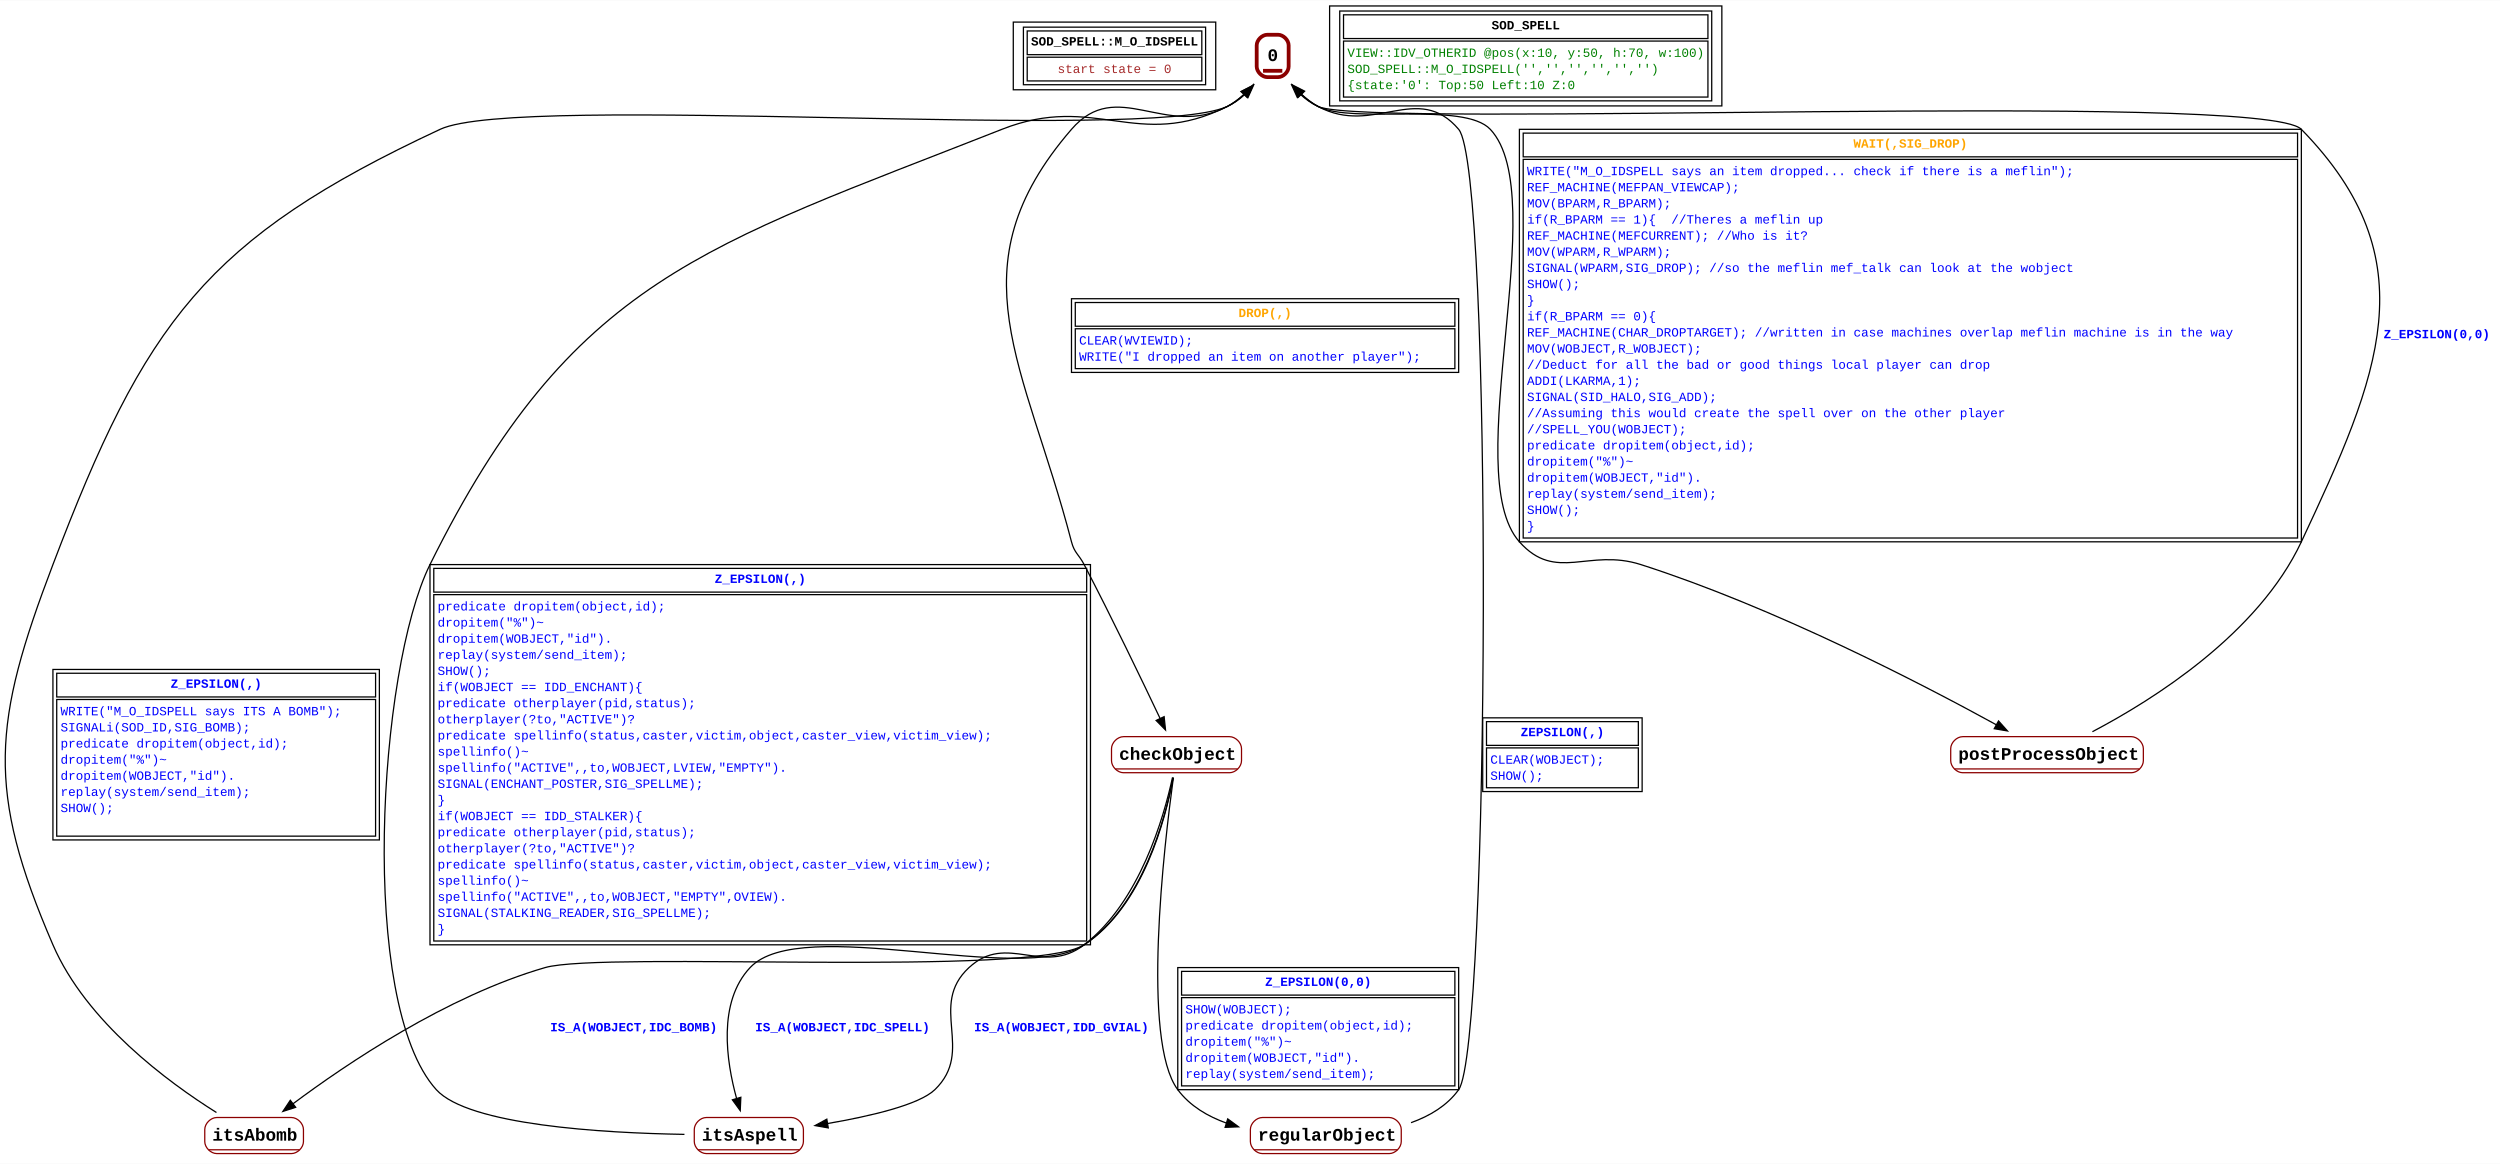
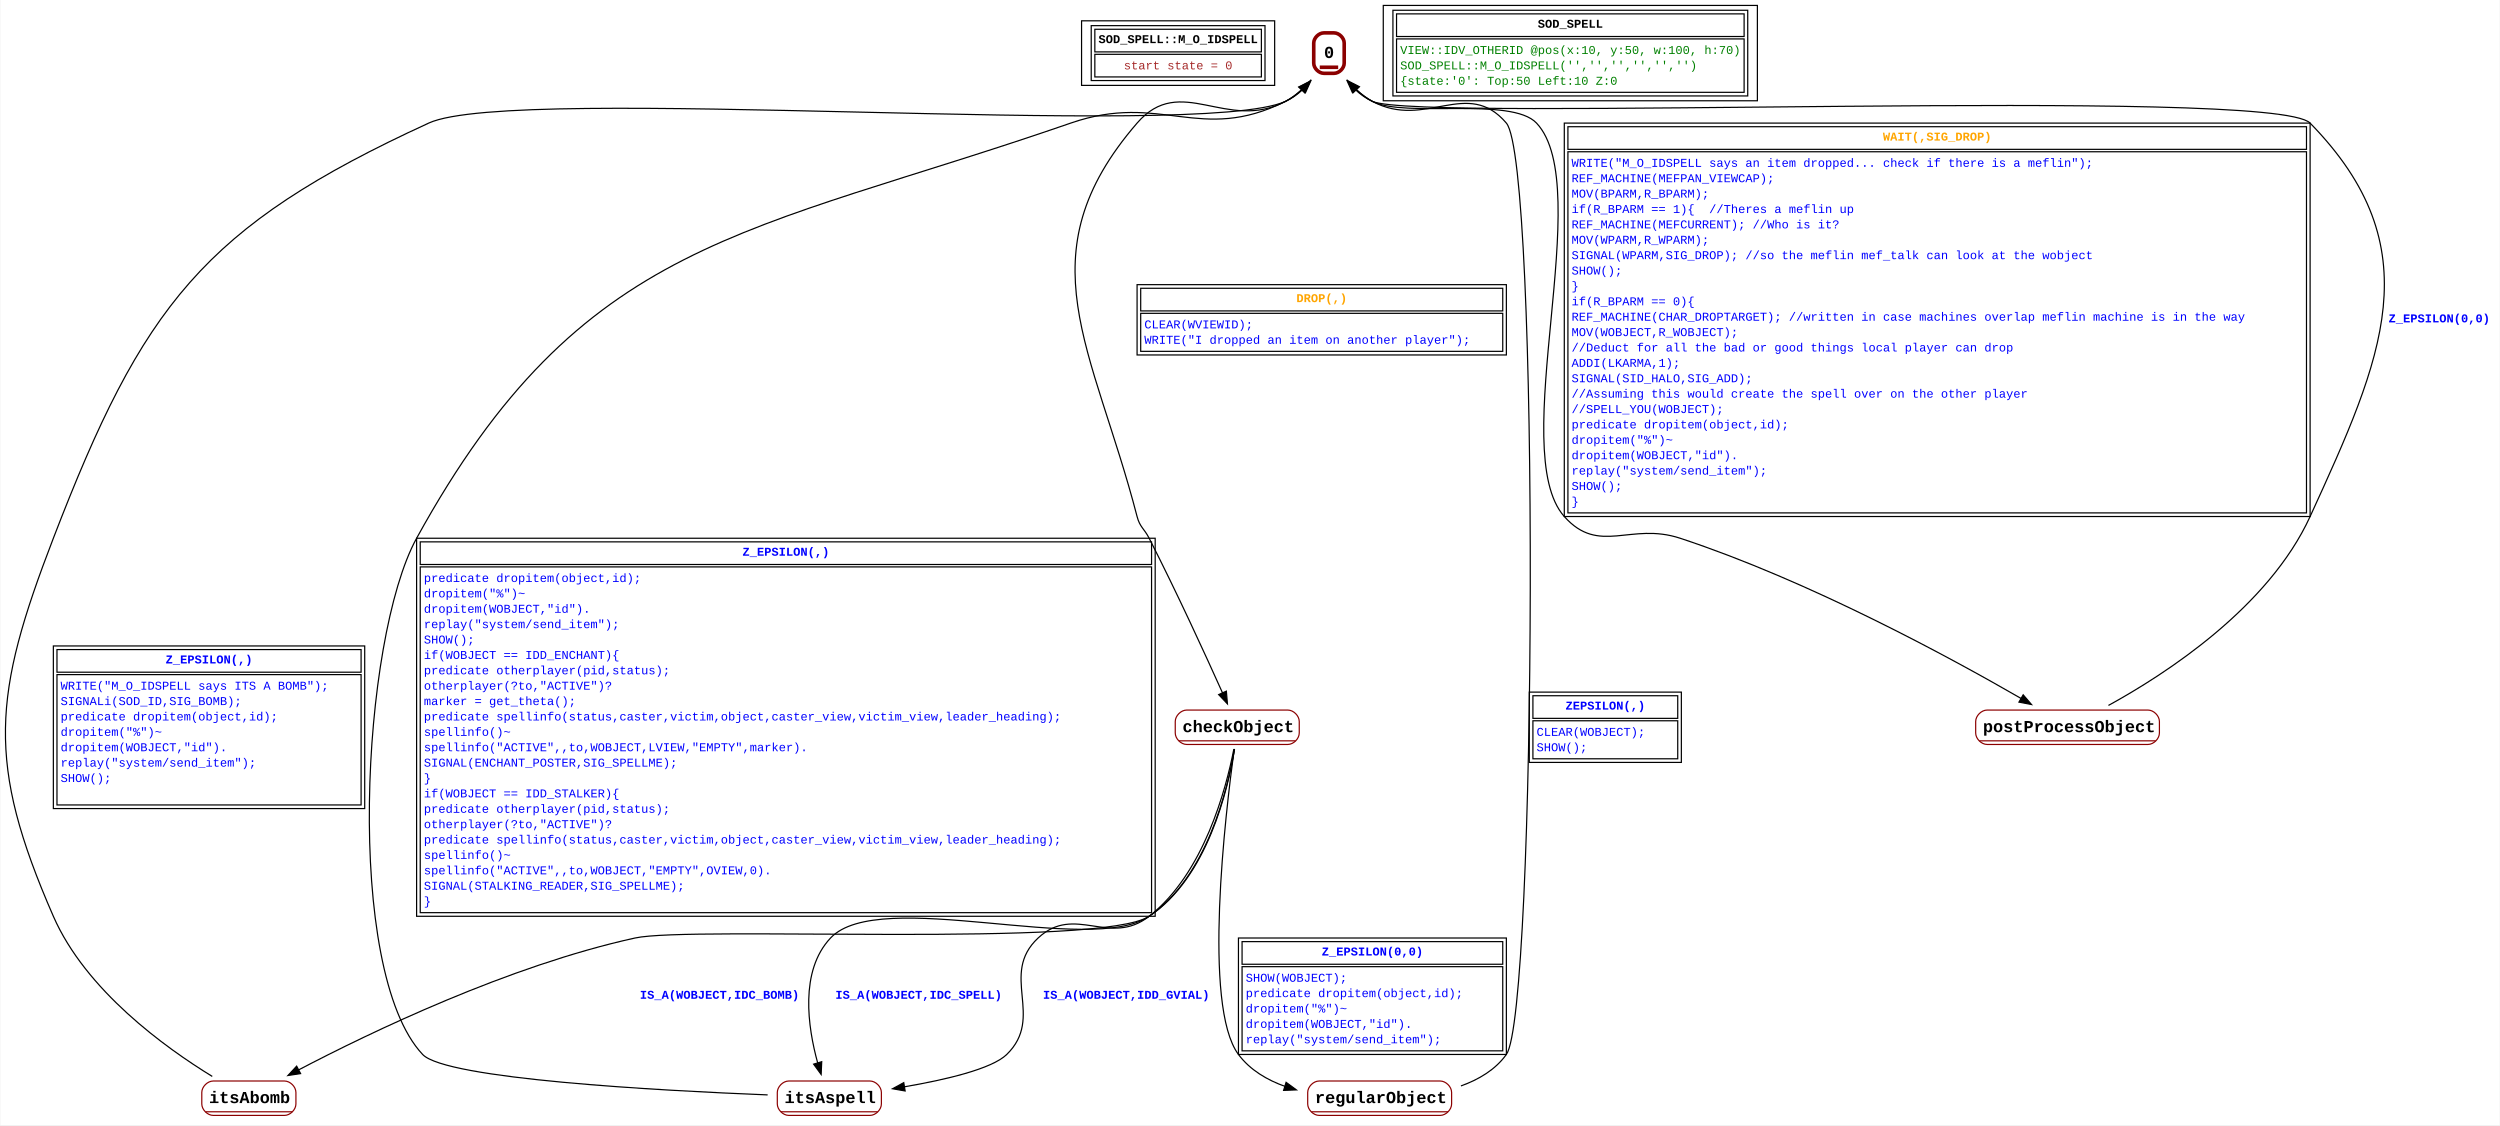
- <svg xmlns="http://www.w3.org/2000/svg" width="1976pt" height="920pt" viewBox="0.00 0.00 1975.83 919.50">
-   <g id="graph0" class="graph" transform="scale(1 1) rotate(0) translate(4 915.5)">
-     <polygon fill="white" stroke="none" points="-4,4 -4,-915.5 1971.83,-915.5 1971.83,4 -4,4" />
+ <svg xmlns="http://www.w3.org/2000/svg" width="2071pt" height="932pt" viewBox="0.00 0.00 2070.86 932.25">
+   <g id="graph0" class="graph" transform="scale(1 1) rotate(0) translate(4 928.25)">
+     <polygon fill="white" stroke="none" points="-4,4 -4,-928.25 2066.86,-928.25 2066.86,4 -4,4" />
    <g id="node1" class="node">
-       <polygon fill="none" stroke="black" points="796.83,-844.75 796.83,-898.25 956.83,-898.25 956.83,-844.75 796.83,-844.75" />
-       <polygon fill="none" stroke="black" points="807.83,-872.5 807.83,-891.25 945.83,-891.25 945.83,-872.5 807.83,-872.5" />
-       <text text-anchor="start" x="810.83" y="-879.75" font-family="Courier New" font-weight="bold" font-size="10.00">SOD_SPELL::M_O_IDSPELL</text>
-       <polygon fill="none" stroke="black" points="807.83,-851.75 807.83,-870.5 945.83,-870.5 945.83,-851.75 807.83,-851.75" />
-       <text text-anchor="start" x="831.83" y="-858" font-family="Courier New" font-size="10.00" fill="brown">start state = 0</text>
-       <polygon fill="none" stroke="black" points="804.83,-848.75 804.83,-894.25 948.83,-894.25 948.83,-848.75 804.83,-848.75" />
+       <polygon fill="none" stroke="black" points="891.86,-857.5 891.86,-911 1051.86,-911 1051.86,-857.5 891.86,-857.5" />
+       <polygon fill="none" stroke="black" points="902.86,-885.25 902.86,-904 1040.86,-904 1040.86,-885.25 902.86,-885.25" />
+       <text text-anchor="start" x="905.86" y="-892.5" font-family="Courier New" font-weight="bold" font-size="10.00">SOD_SPELL::M_O_IDSPELL</text>
+       <polygon fill="none" stroke="black" points="902.86,-864.5 902.86,-883.25 1040.86,-883.25 1040.86,-864.5 902.86,-864.5" />
+       <text text-anchor="start" x="926.86" y="-870.75" font-family="Courier New" font-size="10.00" fill="brown">start state = 0</text>
+       <polygon fill="none" stroke="black" points="899.86,-861.5 899.86,-907 1043.86,-907 1043.86,-861.5 899.86,-861.5" />
    </g>
    <g id="node2" class="node">
-       <polyline fill="none" stroke="darkred" stroke-width="3" points="994.21,-859.75 1009.46,-859.75" />
-       <text text-anchor="start" x="997.71" y="-867.45" font-family="Courier New" font-weight="bold" font-size="14.00">0</text>
-       <path fill="none" stroke="darkred" stroke-width="3" d="M997.63,-854.75C997.63,-854.75 1006.04,-854.75 1006.04,-854.75 1010.25,-854.75 1014.46,-858.96 1014.46,-863.17 1014.46,-863.17 1014.46,-879.83 1014.46,-879.83 1014.46,-884.04 1010.25,-888.25 1006.04,-888.25 1006.04,-888.25 997.63,-888.25 997.63,-888.25 993.42,-888.25 989.21,-884.04 989.21,-879.83 989.21,-879.83 989.21,-863.17 989.21,-863.17 989.21,-858.96 993.42,-854.75 997.63,-854.75" />
+       <polyline fill="none" stroke="darkred" stroke-width="3" points="1089.24,-872.5 1104.49,-872.5" />
+       <text text-anchor="start" x="1092.74" y="-880.2" font-family="Courier New" font-weight="bold" font-size="14.00">0</text>
+       <path fill="none" stroke="darkred" stroke-width="3" d="M1092.65,-867.5C1092.65,-867.5 1101.07,-867.5 1101.07,-867.5 1105.28,-867.5 1109.49,-871.71 1109.49,-875.92 1109.49,-875.92 1109.49,-892.58 1109.49,-892.58 1109.49,-896.79 1105.28,-901 1101.07,-901 1101.07,-901 1092.65,-901 1092.65,-901 1088.45,-901 1084.24,-896.79 1084.24,-892.58 1084.24,-892.58 1084.24,-875.92 1084.24,-875.92 1084.24,-871.71 1088.45,-867.5 1092.65,-867.5" />
    </g>
    <g id="node3" class="node">
-       <polyline fill="none" stroke="darkred" points="877.46,-308 974.21,-308" />
-       <text text-anchor="start" x="880.46" y="-315.2" font-family="Courier New" font-weight="bold" font-size="14.00">checkObject</text>
-       <path fill="none" stroke="darkred" d="M883.96,-305C883.96,-305 967.71,-305 967.71,-305 972.46,-305 977.21,-309.75 977.21,-314.5 977.21,-314.5 977.21,-324 977.21,-324 977.21,-328.75 972.46,-333.5 967.71,-333.5 967.71,-333.5 883.96,-333.5 883.96,-333.5 879.21,-333.5 874.46,-328.75 874.46,-324 874.46,-324 874.46,-314.5 874.46,-314.5 874.46,-309.75 879.21,-305 883.96,-305" />
+       <polyline fill="none" stroke="darkred" points="972.49,-314.38 1069.24,-314.38" />
+       <text text-anchor="start" x="975.49" y="-321.57" font-family="Courier New" font-weight="bold" font-size="14.00">checkObject</text>
+       <path fill="none" stroke="darkred" d="M978.99,-311.38C978.99,-311.38 1062.74,-311.38 1062.74,-311.38 1067.49,-311.38 1072.24,-316.12 1072.24,-320.88 1072.24,-320.88 1072.24,-330.38 1072.24,-330.38 1072.24,-335.12 1067.49,-339.88 1062.74,-339.88 1062.74,-339.88 978.99,-339.88 978.99,-339.88 974.24,-339.88 969.49,-335.12 969.49,-330.38 969.49,-330.38 969.49,-320.88 969.49,-320.88 969.49,-316.12 974.24,-311.38 978.99,-311.38" />
    </g>
    <g id="edge1" class="edge">
-       <path fill="none" stroke="black" d="M987.1,-849.49C981.26,-842.69 973.99,-835.8 965.83,-831.5 916.97,-805.73 878.96,-855.3 842.83,-813.5 748.09,-703.88 806.49,-627.76 842.83,-487.5 845.13,-478.64 848.6,-477.61 852.83,-469.5 874.82,-427.37 898.75,-377.64 913.01,-347.55" />
-       <polygon fill="black" stroke="black" points="916.05,-349.31 917.15,-338.77 909.72,-346.32 916.05,-349.31" />
-       <polygon fill="none" stroke="black" points="845.83,-657.88 845.83,-676.62 1145.83,-676.62 1145.83,-657.88 845.83,-657.88" />
-       <text text-anchor="start" x="974.83" y="-665.12" font-family="Courier New" font-weight="bold" font-size="10.00" fill="orange">DROP(,)</text>
-       <polygon fill="none" stroke="black" points="845.83,-624.38 845.83,-655.88 1145.83,-655.88 1145.83,-624.38 845.83,-624.38" />
-       <text text-anchor="start" x="848.83" y="-643.38" font-family="Courier New" font-size="10.00" fill="blue">    CLEAR(WVIEWID);</text>
-       <text text-anchor="start" x="848.83" y="-630.62" font-family="Courier New" font-size="10.00" fill="blue">    WRITE("I dropped an item on another player");</text>
-       <polygon fill="none" stroke="black" points="842.83,-621.38 842.83,-679.62 1148.83,-679.62 1148.83,-621.38 842.83,-621.38" />
+       <path fill="none" stroke="black" d="M1082.13,-862.24C1076.29,-855.44 1069.01,-848.55 1060.86,-844.25 1011.99,-818.48 973.99,-868.05 937.86,-826.25 843.12,-716.63 901.52,-640.51 937.86,-500.25 940.16,-491.39 943.69,-490.4 947.86,-482.25 970.6,-437.81 994.79,-385 1008.83,-353.73" />
+       <polygon fill="black" stroke="black" points="1011.84,-355.56 1012.73,-345 1005.45,-352.7 1011.84,-355.56" />
+       <polygon fill="none" stroke="black" points="940.86,-670.62 940.86,-689.38 1240.86,-689.38 1240.86,-670.62 940.86,-670.62" />
+       <text text-anchor="start" x="1069.86" y="-677.88" font-family="Courier New" font-weight="bold" font-size="10.00" fill="orange">DROP(,)</text>
+       <polygon fill="none" stroke="black" points="940.86,-637.12 940.86,-668.62 1240.86,-668.62 1240.86,-637.12 940.86,-637.12" />
+       <text text-anchor="start" x="943.86" y="-656.12" font-family="Courier New" font-size="10.00" fill="blue">    CLEAR(WVIEWID);</text>
+       <text text-anchor="start" x="943.86" y="-643.38" font-family="Courier New" font-size="10.00" fill="blue">    WRITE("I dropped an item on another player");</text>
+       <polygon fill="none" stroke="black" points="937.86,-634.12 937.86,-692.38 1243.86,-692.38 1243.86,-634.12 937.86,-634.12" />
    </g>
    <g id="node4" class="node">
-       <polyline fill="none" stroke="darkred" points="1540.71,-308 1686.96,-308" />
-       <text text-anchor="start" x="1543.71" y="-315.2" font-family="Courier New" font-weight="bold" font-size="14.00">postProcessObject</text>
-       <path fill="none" stroke="darkred" d="M1547.21,-305C1547.21,-305 1680.46,-305 1680.46,-305 1685.21,-305 1689.96,-309.75 1689.96,-314.5 1689.96,-314.5 1689.96,-324 1689.96,-324 1689.96,-328.75 1685.21,-333.5 1680.46,-333.5 1680.46,-333.5 1547.21,-333.5 1547.21,-333.5 1542.46,-333.5 1537.71,-328.75 1537.71,-324 1537.71,-324 1537.71,-314.5 1537.71,-314.5 1537.71,-309.75 1542.46,-305 1547.21,-305" />
+       <polyline fill="none" stroke="darkred" points="1635.74,-314.38 1781.99,-314.38" />
+       <text text-anchor="start" x="1638.74" y="-321.57" font-family="Courier New" font-weight="bold" font-size="14.00">postProcessObject</text>
+       <path fill="none" stroke="darkred" d="M1642.24,-311.38C1642.24,-311.38 1775.49,-311.38 1775.49,-311.38 1780.24,-311.38 1784.99,-316.12 1784.99,-320.88 1784.99,-320.88 1784.99,-330.38 1784.99,-330.38 1784.99,-335.12 1780.24,-339.88 1775.49,-339.88 1775.49,-339.88 1642.24,-339.88 1642.24,-339.88 1637.49,-339.88 1632.74,-335.12 1632.74,-330.38 1632.74,-330.38 1632.74,-320.88 1632.74,-320.88 1632.74,-316.12 1637.49,-311.38 1642.24,-311.38" />
    </g>
    <g id="edge2" class="edge">
-       <path fill="none" stroke="black" d="M1016.53,-849.43C1022.37,-842.62 1029.66,-835.74 1037.83,-831.5 1064.9,-817.46 1152.95,-835.71 1173.83,-813.5 1223.59,-760.6 1148.52,-541.72 1196.83,-487.5 1225.72,-455.09 1251.5,-482.75 1292.83,-469.5 1398.5,-435.62 1514.79,-375.29 1574.16,-342.67" />
-       <polygon fill="black" stroke="black" points="1575.5,-345.93 1582.55,-338.03 1572.11,-339.8 1575.5,-345.93" />
-       <polygon fill="none" stroke="black" points="1199.83,-791.75 1199.83,-810.5 1811.83,-810.5 1811.83,-791.75 1199.83,-791.75" />
-       <text text-anchor="start" x="1460.83" y="-799" font-family="Courier New" font-weight="bold" font-size="10.00" fill="orange">WAIT(,SIG_DROP)</text>
-       <polygon fill="none" stroke="black" points="1199.83,-490.5 1199.83,-789.75 1811.83,-789.75 1811.83,-490.5 1199.83,-490.5" />
-       <text text-anchor="start" x="1202.83" y="-777.25" font-family="Courier New" font-size="10.00" fill="blue">    WRITE("M_O_IDSPELL says an item dropped... check if there is a meflin");</text>
-       <text text-anchor="start" x="1202.83" y="-764.5" font-family="Courier New" font-size="10.00" fill="blue">    REF_MACHINE(MEFPAN_VIEWCAP);</text>
-       <text text-anchor="start" x="1202.83" y="-751.75" font-family="Courier New" font-size="10.00" fill="blue">    MOV(BPARM,R_BPARM);</text>
-       <text text-anchor="start" x="1202.83" y="-739" font-family="Courier New" font-size="10.00" fill="blue">    if(R_BPARM == 1){  //Theres a meflin up</text>
-       <text text-anchor="start" x="1202.83" y="-726.25" font-family="Courier New" font-size="10.00" fill="blue">        REF_MACHINE(MEFCURRENT); //Who is it?</text>
-       <text text-anchor="start" x="1202.83" y="-713.5" font-family="Courier New" font-size="10.00" fill="blue">        MOV(WPARM,R_WPARM);</text>
-       <text text-anchor="start" x="1202.83" y="-700.75" font-family="Courier New" font-size="10.00" fill="blue">        SIGNAL(WPARM,SIG_DROP); //so the meflin mef_talk can look at the wobject</text>
-       <text text-anchor="start" x="1202.83" y="-688" font-family="Courier New" font-size="10.00" fill="blue">        SHOW();</text>
-       <text text-anchor="start" x="1202.83" y="-675.25" font-family="Courier New" font-size="10.00" fill="blue">    }</text>
-       <text text-anchor="start" x="1202.83" y="-662.5" font-family="Courier New" font-size="10.00" fill="blue">   if(R_BPARM == 0){</text>
-       <text text-anchor="start" x="1202.83" y="-649.75" font-family="Courier New" font-size="10.00" fill="blue">        REF_MACHINE(CHAR_DROPTARGET); //written in case machines overlap meflin machine is in the way</text>
-       <text text-anchor="start" x="1202.83" y="-637" font-family="Courier New" font-size="10.00" fill="blue">        MOV(WOBJECT,R_WOBJECT);</text>
-       <text text-anchor="start" x="1202.83" y="-624.25" font-family="Courier New" font-size="10.00" fill="blue">            //Deduct for all the bad or good things local player can drop </text>
-       <text text-anchor="start" x="1202.83" y="-611.5" font-family="Courier New" font-size="10.00" fill="blue">                ADDI(LKARMA,1); </text>
-       <text text-anchor="start" x="1202.83" y="-598.75" font-family="Courier New" font-size="10.00" fill="blue">                SIGNAL(SID_HALO,SIG_ADD);</text>
-       <text text-anchor="start" x="1202.83" y="-586" font-family="Courier New" font-size="10.00" fill="blue">        //Assuming this would create the spell over on the other player</text>
-       <text text-anchor="start" x="1202.83" y="-573.25" font-family="Courier New" font-size="10.00" fill="blue">        //SPELL_YOU(WOBJECT);</text>
-       <text text-anchor="start" x="1202.83" y="-560.5" font-family="Courier New" font-size="10.00" fill="blue">        predicate dropitem(object,id);</text>
-       <text text-anchor="start" x="1202.83" y="-547.75" font-family="Courier New" font-size="10.00" fill="blue">        dropitem("%")~</text>
-       <text text-anchor="start" x="1202.83" y="-535" font-family="Courier New" font-size="10.00" fill="blue">        dropitem(WOBJECT,"id").</text>
-       <text text-anchor="start" x="1202.83" y="-522.25" font-family="Courier New" font-size="10.00" fill="blue">        replay(system/send_item);</text>
-       <text text-anchor="start" x="1202.83" y="-509.5" font-family="Courier New" font-size="10.00" fill="blue">        SHOW();</text>
-       <text text-anchor="start" x="1202.83" y="-496.75" font-family="Courier New" font-size="10.00" fill="blue">    } </text>
-       <polygon fill="none" stroke="black" points="1196.83,-487.5 1196.83,-813.5 1814.83,-813.5 1814.83,-487.5 1196.83,-487.5" />
+       <path fill="none" stroke="black" d="M1111.56,-862.18C1117.4,-855.37 1124.68,-848.49 1132.86,-844.25 1159.92,-830.21 1247.97,-848.46 1268.86,-826.25 1318.62,-773.35 1243.54,-554.47 1291.86,-500.25 1320.74,-467.84 1346.63,-495.84 1387.86,-482.25 1494.9,-446.97 1611.96,-383.21 1670.71,-349.29" />
+       <polygon fill="black" stroke="black" points="1672.11,-352.52 1679,-344.47 1668.6,-346.47 1672.11,-352.52" />
+       <polygon fill="none" stroke="black" points="1294.86,-804.5 1294.86,-823.25 1906.86,-823.25 1906.86,-804.5 1294.86,-804.5" />
+       <text text-anchor="start" x="1555.86" y="-811.75" font-family="Courier New" font-weight="bold" font-size="10.00" fill="orange">WAIT(,SIG_DROP)</text>
+       <polygon fill="none" stroke="black" points="1294.86,-503.25 1294.86,-802.5 1906.86,-802.5 1906.86,-503.25 1294.86,-503.25" />
+       <text text-anchor="start" x="1297.86" y="-790" font-family="Courier New" font-size="10.00" fill="blue">    WRITE("M_O_IDSPELL says an item dropped... check if there is a meflin");</text>
+       <text text-anchor="start" x="1297.86" y="-777.25" font-family="Courier New" font-size="10.00" fill="blue">    REF_MACHINE(MEFPAN_VIEWCAP);</text>
+       <text text-anchor="start" x="1297.86" y="-764.5" font-family="Courier New" font-size="10.00" fill="blue">    MOV(BPARM,R_BPARM);</text>
+       <text text-anchor="start" x="1297.86" y="-751.75" font-family="Courier New" font-size="10.00" fill="blue">    if(R_BPARM == 1){  //Theres a meflin up</text>
+       <text text-anchor="start" x="1297.86" y="-739" font-family="Courier New" font-size="10.00" fill="blue">        REF_MACHINE(MEFCURRENT); //Who is it?</text>
+       <text text-anchor="start" x="1297.86" y="-726.25" font-family="Courier New" font-size="10.00" fill="blue">        MOV(WPARM,R_WPARM);</text>
+       <text text-anchor="start" x="1297.86" y="-713.5" font-family="Courier New" font-size="10.00" fill="blue">        SIGNAL(WPARM,SIG_DROP); //so the meflin mef_talk can look at the wobject</text>
+       <text text-anchor="start" x="1297.86" y="-700.75" font-family="Courier New" font-size="10.00" fill="blue">        SHOW();</text>
+       <text text-anchor="start" x="1297.86" y="-688" font-family="Courier New" font-size="10.00" fill="blue">    }</text>
+       <text text-anchor="start" x="1297.86" y="-675.25" font-family="Courier New" font-size="10.00" fill="blue">   if(R_BPARM == 0){</text>
+       <text text-anchor="start" x="1297.86" y="-662.5" font-family="Courier New" font-size="10.00" fill="blue">        REF_MACHINE(CHAR_DROPTARGET); //written in case machines overlap meflin machine is in the way</text>
+       <text text-anchor="start" x="1297.86" y="-649.75" font-family="Courier New" font-size="10.00" fill="blue">        MOV(WOBJECT,R_WOBJECT);</text>
+       <text text-anchor="start" x="1297.86" y="-637" font-family="Courier New" font-size="10.00" fill="blue">            //Deduct for all the bad or good things local player can drop </text>
+       <text text-anchor="start" x="1297.86" y="-624.25" font-family="Courier New" font-size="10.00" fill="blue">                ADDI(LKARMA,1); </text>
+       <text text-anchor="start" x="1297.86" y="-611.5" font-family="Courier New" font-size="10.00" fill="blue">                SIGNAL(SID_HALO,SIG_ADD);</text>
+       <text text-anchor="start" x="1297.86" y="-598.75" font-family="Courier New" font-size="10.00" fill="blue">        //Assuming this would create the spell over on the other player</text>
+       <text text-anchor="start" x="1297.86" y="-586" font-family="Courier New" font-size="10.00" fill="blue">        //SPELL_YOU(WOBJECT);</text>
+       <text text-anchor="start" x="1297.86" y="-573.25" font-family="Courier New" font-size="10.00" fill="blue">        predicate dropitem(object,id);</text>
+       <text text-anchor="start" x="1297.86" y="-560.5" font-family="Courier New" font-size="10.00" fill="blue">        dropitem("%")~</text>
+       <text text-anchor="start" x="1297.86" y="-547.75" font-family="Courier New" font-size="10.00" fill="blue">        dropitem(WOBJECT,"id").</text>
+       <text text-anchor="start" x="1297.86" y="-535" font-family="Courier New" font-size="10.00" fill="blue">        replay("system/send_item");</text>
+       <text text-anchor="start" x="1297.86" y="-522.25" font-family="Courier New" font-size="10.00" fill="blue">        SHOW();</text>
+       <text text-anchor="start" x="1297.86" y="-509.5" font-family="Courier New" font-size="10.00" fill="blue">    } </text>
+       <polygon fill="none" stroke="black" points="1291.86,-500.25 1291.86,-826.25 1909.86,-826.25 1909.86,-500.25 1291.86,-500.25" />
    </g>
    <g id="node5" class="node">
-       <polyline fill="none" stroke="darkred" points="160.83,-7 232.83,-7" />
-       <text text-anchor="start" x="163.83" y="-14.2" font-family="Courier New" font-weight="bold" font-size="14.00">itsAbomb</text>
-       <path fill="none" stroke="darkred" d="M167.33,-4C167.33,-4 226.33,-4 226.33,-4 231.08,-4 235.83,-8.75 235.83,-13.5 235.83,-13.5 235.83,-23 235.83,-23 235.83,-27.75 231.08,-32.5 226.33,-32.5 226.33,-32.5 167.33,-32.5 167.33,-32.5 162.58,-32.5 157.83,-27.75 157.83,-23 157.83,-23 157.83,-13.5 157.83,-13.5 157.83,-8.75 162.58,-4 167.33,-4" />
+       <polyline fill="none" stroke="darkred" points="165.86,-7 237.86,-7" />
+       <text text-anchor="start" x="168.86" y="-14.2" font-family="Courier New" font-weight="bold" font-size="14.00">itsAbomb</text>
+       <path fill="none" stroke="darkred" d="M172.36,-4C172.36,-4 231.36,-4 231.36,-4 236.11,-4 240.86,-8.75 240.86,-13.5 240.86,-13.5 240.86,-23 240.86,-23 240.86,-27.75 236.11,-32.5 231.36,-32.5 231.36,-32.5 172.36,-32.5 172.36,-32.5 167.61,-32.5 162.86,-27.75 162.86,-23 162.86,-23 162.86,-13.5 162.86,-13.5 162.86,-8.75 167.61,-4 172.36,-4" />
    </g>
    <g id="edge3" class="edge">
-       <path fill="none" stroke="black" d="M923.21,-301.12C917.26,-268.82 899.43,-199.47 852.83,-169 813.18,-143.07 472.35,-164.15 426.83,-151 349.11,-128.55 269.67,-74.8 227.52,-43.33" />
-       <polygon fill="black" stroke="black" points="229.67,-40.56 219.58,-37.32 225.44,-46.14 229.67,-40.56" />
-       <text text-anchor="start" x="430.83" y="-100.62" font-family="Courier New" font-weight="bold" font-size="10.00" fill="blue">IS_A(WOBJECT,IDC_BOMB)</text>
+       <path fill="none" stroke="black" d="M1018.61,-307.56C1013.22,-274.29 996.18,-201.16 947.86,-169 908.42,-142.75 568.13,-161.17 521.86,-151 416.96,-127.94 302.53,-72.84 243.02,-41.69" />
+       <polygon fill="black" stroke="black" points="244.73,-38.64 234.25,-37.06 241.46,-44.83 244.73,-38.64" />
+       <text text-anchor="start" x="525.86" y="-100.62" font-family="Courier New" font-weight="bold" font-size="10.00" fill="blue">IS_A(WOBJECT,IDC_BOMB)</text>
    </g>
    <g id="node6" class="node">
-       <polyline fill="none" stroke="darkred" points="547.71,-7 627.96,-7" />
-       <text text-anchor="start" x="550.71" y="-14.2" font-family="Courier New" font-weight="bold" font-size="14.00">itsAspell</text>
-       <path fill="none" stroke="darkred" d="M554.21,-4C554.21,-4 621.46,-4 621.46,-4 626.21,-4 630.96,-8.75 630.96,-13.5 630.96,-13.5 630.96,-23 630.96,-23 630.96,-27.75 626.21,-32.5 621.46,-32.5 621.46,-32.5 554.21,-32.5 554.21,-32.5 549.46,-32.5 544.71,-27.75 544.71,-23 544.71,-23 544.71,-13.5 544.71,-13.5 544.71,-8.75 549.46,-4 554.21,-4" />
+       <polyline fill="none" stroke="darkred" points="642.74,-7 722.99,-7" />
+       <text text-anchor="start" x="645.74" y="-14.2" font-family="Courier New" font-weight="bold" font-size="14.00">itsAspell</text>
+       <path fill="none" stroke="darkred" d="M649.24,-4C649.24,-4 716.49,-4 716.49,-4 721.24,-4 725.99,-8.75 725.99,-13.5 725.99,-13.5 725.99,-23 725.99,-23 725.99,-27.75 721.24,-32.5 716.49,-32.5 716.49,-32.5 649.24,-32.5 649.24,-32.5 644.49,-32.5 639.74,-27.75 639.74,-23 639.74,-23 639.74,-13.5 639.74,-13.5 639.74,-8.75 644.49,-4 649.24,-4" />
    </g>
    <g id="edge4" class="edge">
-       <path fill="none" stroke="black" d="M923.14,-301.23C917.06,-269.12 899.03,-200.06 852.83,-169 804.04,-136.19 629.14,-193.82 588.83,-151 563.09,-123.65 569.96,-77.18 578.2,-47.37" />
-       <polygon fill="black" stroke="black" points="581.51,-48.5 581.04,-37.92 574.81,-46.48 581.51,-48.5" />
-       <text text-anchor="start" x="592.83" y="-100.62" font-family="Courier New" font-weight="bold" font-size="10.00" fill="blue">IS_A(WOBJECT,IDC_SPELL)</text>
+       <path fill="none" stroke="black" d="M1018.5,-307.42C1012.93,-274.21 995.64,-201.7 947.86,-169 899.33,-135.79 724.17,-193.82 683.86,-151 658.12,-123.65 664.99,-77.18 673.23,-47.37" />
+       <polygon fill="black" stroke="black" points="676.54,-48.5 676.07,-37.92 669.84,-46.48 676.54,-48.5" />
+       <text text-anchor="start" x="687.86" y="-100.62" font-family="Courier New" font-weight="bold" font-size="10.00" fill="blue">IS_A(WOBJECT,IDC_SPELL)</text>
    </g>
    <g id="edge5" class="edge">
-       <path fill="none" stroke="black" d="M922.66,-301.26C915.85,-269.83 896.74,-202.76 852.83,-169 820.15,-143.87 792.1,-179 761.83,-151 729.15,-120.75 766.91,-85.4 734.83,-54.5 722.43,-42.55 684.08,-33.58 649.67,-27.69" />
-       <polygon fill="black" stroke="black" points="650.6,-24.29 640.16,-26.13 649.46,-31.2 650.6,-24.29" />
-       <text text-anchor="start" x="765.83" y="-100.62" font-family="Courier New" font-weight="bold" font-size="10.00" fill="blue">IS_A(WOBJECT,IDD_GVIAL)</text>
+       <path fill="none" stroke="black" d="M1018.02,-307.43C1011.7,-274.89 993.27,-204.44 947.86,-169 915.02,-143.37 886.34,-179.41 855.86,-151 823.37,-120.71 861.7,-85.47 829.86,-54.5 817.51,-42.49 779.16,-33.53 744.74,-27.64" />
+       <polygon fill="black" stroke="black" points="745.66,-24.25 735.23,-26.09 744.53,-31.16 745.66,-24.25" />
+       <text text-anchor="start" x="859.86" y="-100.62" font-family="Courier New" font-weight="bold" font-size="10.00" fill="blue">IS_A(WOBJECT,IDD_GVIAL)</text>
    </g>
    <g id="node7" class="node">
-       <polyline fill="none" stroke="darkred" points="987.21,-7 1100.46,-7" />
-       <text text-anchor="start" x="990.21" y="-14.2" font-family="Courier New" font-weight="bold" font-size="14.00">regularObject</text>
-       <path fill="none" stroke="darkred" d="M993.71,-4C993.71,-4 1093.96,-4 1093.96,-4 1098.71,-4 1103.46,-8.75 1103.46,-13.5 1103.46,-13.5 1103.46,-23 1103.46,-23 1103.46,-27.75 1098.71,-32.5 1093.96,-32.5 1093.96,-32.5 993.71,-32.5 993.71,-32.5 988.96,-32.5 984.21,-27.75 984.21,-23 984.21,-23 984.21,-13.5 984.21,-13.5 984.21,-8.75 988.96,-4 993.71,-4" />
+       <polyline fill="none" stroke="darkred" points="1082.24,-7 1195.49,-7" />
+       <text text-anchor="start" x="1085.24" y="-14.2" font-family="Courier New" font-weight="bold" font-size="14.00">regularObject</text>
+       <path fill="none" stroke="darkred" d="M1088.74,-4C1088.74,-4 1188.99,-4 1188.99,-4 1193.74,-4 1198.49,-8.75 1198.49,-13.5 1198.49,-13.5 1198.49,-23 1198.49,-23 1198.49,-27.75 1193.74,-32.5 1188.99,-32.5 1188.99,-32.5 1088.74,-32.5 1088.74,-32.5 1083.99,-32.5 1079.24,-27.75 1079.24,-23 1079.24,-23 1079.24,-13.5 1079.24,-13.5 1079.24,-8.75 1083.99,-4 1088.74,-4" />
    </g>
    <g id="edge6" class="edge">
-       <path fill="none" stroke="black" d="M923.34,-301C916.17,-248.75 897.81,-93.4 926.83,-54.5 936.42,-41.65 950.54,-33.32 965.68,-27.95" />
-       <polygon fill="black" stroke="black" points="966.31,-31.42 974.84,-25.14 964.25,-24.73 966.31,-31.42" />
-       <polygon fill="none" stroke="black" points="929.83,-129.25 929.83,-148 1145.83,-148 1145.83,-129.25 929.83,-129.25" />
-       <text text-anchor="start" x="995.83" y="-136.5" font-family="Courier New" font-weight="bold" font-size="10.00" fill="blue">Z_EPSILON(0,0)</text>
-       <polygon fill="none" stroke="black" points="929.83,-57.5 929.83,-127.25 1145.83,-127.25 1145.83,-57.5 929.83,-57.5" />
-       <text text-anchor="start" x="932.83" y="-114.75" font-family="Courier New" font-size="10.00" fill="blue">    SHOW(WOBJECT);</text>
-       <text text-anchor="start" x="932.83" y="-102" font-family="Courier New" font-size="10.00" fill="blue">     predicate dropitem(object,id);</text>
-       <text text-anchor="start" x="932.83" y="-89.25" font-family="Courier New" font-size="10.00" fill="blue">        dropitem("%")~</text>
-       <text text-anchor="start" x="932.83" y="-76.5" font-family="Courier New" font-size="10.00" fill="blue">        dropitem(WOBJECT,"id").</text>
-       <text text-anchor="start" x="932.83" y="-63.75" font-family="Courier New" font-size="10.00" fill="blue">        replay(system/send_item);</text>
-       <polygon fill="none" stroke="black" points="926.83,-54.5 926.83,-151 1148.83,-151 1148.83,-54.5 926.83,-54.5" />
+       <path fill="none" stroke="black" d="M1018.41,-307.71C1011.14,-254.95 992,-94.53 1021.86,-54.5 1031.45,-41.65 1045.57,-33.32 1060.71,-27.95" />
+       <polygon fill="black" stroke="black" points="1061.34,-31.42 1069.87,-25.14 1059.28,-24.73 1061.34,-31.42" />
+       <polygon fill="none" stroke="black" points="1024.86,-129.25 1024.86,-148 1240.86,-148 1240.86,-129.25 1024.86,-129.25" />
+       <text text-anchor="start" x="1090.86" y="-136.5" font-family="Courier New" font-weight="bold" font-size="10.00" fill="blue">Z_EPSILON(0,0)</text>
+       <polygon fill="none" stroke="black" points="1024.86,-57.5 1024.86,-127.25 1240.86,-127.25 1240.86,-57.5 1024.86,-57.5" />
+       <text text-anchor="start" x="1027.86" y="-114.75" font-family="Courier New" font-size="10.00" fill="blue">    SHOW(WOBJECT);</text>
+       <text text-anchor="start" x="1027.86" y="-102" font-family="Courier New" font-size="10.00" fill="blue">     predicate dropitem(object,id);</text>
+       <text text-anchor="start" x="1027.86" y="-89.25" font-family="Courier New" font-size="10.00" fill="blue">        dropitem("%")~</text>
+       <text text-anchor="start" x="1027.86" y="-76.5" font-family="Courier New" font-size="10.00" fill="blue">        dropitem(WOBJECT,"id").</text>
+       <text text-anchor="start" x="1027.86" y="-63.75" font-family="Courier New" font-size="10.00" fill="blue">        replay("system/send_item");</text>
+       <polygon fill="none" stroke="black" points="1021.86,-54.5 1021.86,-151 1243.86,-151 1243.86,-54.5 1021.86,-54.5" />
    </g>
    <g id="edge9" class="edge">
-       <path fill="none" stroke="black" d="M1649.7,-337.42C1697.7,-362.65 1780.73,-414.75 1814.83,-487.5 1876.34,-618.69 1916.09,-709.87 1814.83,-813.5 1784.66,-844.38 1077.18,-813.73 1037.83,-831.5 1032.75,-833.8 1028.05,-837.19 1023.85,-841.03" />
-       <polygon fill="black" stroke="black" points="1021.35,-838.59 1016.99,-848.24 1026.42,-843.41 1021.35,-838.59" />
-       <text text-anchor="start" x="1879.83" y="-648.38" font-family="Courier New" font-weight="bold" font-size="10.00" fill="blue">Z_EPSILON(0,0)</text>
+       <path fill="none" stroke="black" d="M1742.75,-343.71C1790.46,-369.91 1875.42,-424.99 1909.86,-500.25 1970.15,-632 2011.12,-722.62 1909.86,-826.25 1879.69,-857.13 1172.21,-826.48 1132.86,-844.25 1127.78,-846.55 1123.08,-849.94 1118.88,-853.78" />
+       <polygon fill="black" stroke="black" points="1116.37,-851.34 1112.02,-860.99 1121.44,-856.16 1116.37,-851.34" />
+       <text text-anchor="start" x="1974.86" y="-661.12" font-family="Courier New" font-weight="bold" font-size="10.00" fill="blue">Z_EPSILON(0,0)</text>
    </g>
    <g id="edge7" class="edge">
-       <path fill="none" stroke="black" d="M167.06,-36.44C128.78,-60.47 64.14,-108.08 37.83,-169 -15.12,-291.61 -9.65,-344.67 37.83,-469.5 110.59,-660.75 158.38,-727.02 343.83,-813.5 406.5,-842.72 902.91,-802.86 965.83,-831.5 970.91,-833.81 975.6,-837.21 979.81,-841.06" />
-       <polygon fill="black" stroke="black" points="977.24,-843.44 986.67,-848.27 982.31,-838.61 977.24,-843.44" />
-       <polygon fill="none" stroke="black" points="40.83,-364.88 40.83,-383.62 292.83,-383.62 292.83,-364.88 40.83,-364.88" />
-       <text text-anchor="start" x="130.83" y="-372.12" font-family="Courier New" font-weight="bold" font-size="10.00" fill="blue">Z_EPSILON(,)</text>
-       <polygon fill="none" stroke="black" points="40.83,-254.88 40.83,-362.88 292.83,-362.88 292.83,-254.88 40.83,-254.88" />
-       <text text-anchor="start" x="43.83" y="-350.38" font-family="Courier New" font-size="10.00" fill="blue">    WRITE("M_O_IDSPELL says ITS A BOMB");</text>
-       <text text-anchor="start" x="43.83" y="-337.62" font-family="Courier New" font-size="10.00" fill="blue">    SIGNALi(SOD_ID,SIG_BOMB);</text>
-       <text text-anchor="start" x="43.83" y="-324.88" font-family="Courier New" font-size="10.00" fill="blue">     predicate dropitem(object,id);</text>
-       <text text-anchor="start" x="43.83" y="-312.12" font-family="Courier New" font-size="10.00" fill="blue">        dropitem("%")~</text>
-       <text text-anchor="start" x="43.83" y="-299.38" font-family="Courier New" font-size="10.00" fill="blue">        dropitem(WOBJECT,"id").</text>
-       <text text-anchor="start" x="43.83" y="-286.62" font-family="Courier New" font-size="10.00" fill="blue">        replay(system/send_item);</text>
-       <text text-anchor="start" x="43.83" y="-273.88" font-family="Courier New" font-size="10.00" fill="blue">        SHOW();</text>
-       <text text-anchor="start" x="43.83" y="-261.12" font-family="Courier New" font-size="10.00" fill="blue">    </text>
-       <polygon fill="none" stroke="black" points="37.83,-251.88 37.83,-386.62 295.83,-386.62 295.83,-251.88 37.83,-251.88" />
+       <path fill="none" stroke="black" d="M171.54,-36.3C132.56,-60.16 66.72,-107.59 39.86,-169 -15.93,-296.55 -10.16,-352.33 39.86,-482.25 113.92,-674.59 163.56,-740.23 350.86,-826.25 422.57,-859.19 988.98,-811.69 1060.86,-844.25 1065.95,-846.55 1070.64,-849.95 1074.84,-853.79" />
+       <polygon fill="black" stroke="black" points="1072.27,-856.17 1081.7,-861 1077.35,-851.35 1072.27,-856.17" />
+       <polygon fill="none" stroke="black" points="42.86,-371.25 42.86,-390 294.86,-390 294.86,-371.25 42.86,-371.25" />
+       <text text-anchor="start" x="132.86" y="-378.5" font-family="Courier New" font-weight="bold" font-size="10.00" fill="blue">Z_EPSILON(,)</text>
+       <polygon fill="none" stroke="black" points="42.86,-261.25 42.86,-369.25 294.86,-369.25 294.86,-261.25 42.86,-261.25" />
+       <text text-anchor="start" x="45.86" y="-356.75" font-family="Courier New" font-size="10.00" fill="blue">    WRITE("M_O_IDSPELL says ITS A BOMB");</text>
+       <text text-anchor="start" x="45.86" y="-344" font-family="Courier New" font-size="10.00" fill="blue">    SIGNALi(SOD_ID,SIG_BOMB);</text>
+       <text text-anchor="start" x="45.86" y="-331.25" font-family="Courier New" font-size="10.00" fill="blue">     predicate dropitem(object,id);</text>
+       <text text-anchor="start" x="45.86" y="-318.5" font-family="Courier New" font-size="10.00" fill="blue">        dropitem("%")~</text>
+       <text text-anchor="start" x="45.86" y="-305.75" font-family="Courier New" font-size="10.00" fill="blue">        dropitem(WOBJECT,"id").</text>
+       <text text-anchor="start" x="45.86" y="-293" font-family="Courier New" font-size="10.00" fill="blue">        replay("system/send_item");</text>
+       <text text-anchor="start" x="45.86" y="-280.25" font-family="Courier New" font-size="10.00" fill="blue">        SHOW();</text>
+       <text text-anchor="start" x="45.86" y="-267.5" font-family="Courier New" font-size="10.00" fill="blue">    </text>
+       <polygon fill="none" stroke="black" points="39.86,-258.25 39.86,-393 297.86,-393 297.86,-258.25 39.86,-258.25" />
    </g>
    <g id="edge8" class="edge">
-       <path fill="none" stroke="black" d="M536.94,-19.17C472.37,-20.26 366.29,-26.42 340.83,-54.5 278.9,-122.84 294.88,-386.86 335.83,-469.5 447.94,-695.69 552.99,-720.88 787.83,-813.5 861.8,-842.67 894.69,-795.98 965.83,-831.5 970.73,-833.94 975.29,-837.35 979.41,-841.15" />
-       <polygon fill="black" stroke="black" points="976.72,-843.39 986.16,-848.2 981.77,-838.55 976.72,-843.39" />
-       <polygon fill="none" stroke="black" points="338.83,-447.75 338.83,-466.5 854.83,-466.5 854.83,-447.75 338.83,-447.75" />
-       <text text-anchor="start" x="560.83" y="-455" font-family="Courier New" font-weight="bold" font-size="10.00" fill="blue">Z_EPSILON(,)</text>
-       <polygon fill="none" stroke="black" points="338.83,-172 338.83,-445.75 854.83,-445.75 854.83,-172 338.83,-172" />
-       <text text-anchor="start" x="341.83" y="-433.25" font-family="Courier New" font-size="10.00" fill="blue">    predicate dropitem(object,id);</text>
-       <text text-anchor="start" x="341.83" y="-420.5" font-family="Courier New" font-size="10.00" fill="blue">        dropitem("%")~</text>
-       <text text-anchor="start" x="341.83" y="-407.75" font-family="Courier New" font-size="10.00" fill="blue">        dropitem(WOBJECT,"id").</text>
-       <text text-anchor="start" x="341.83" y="-395" font-family="Courier New" font-size="10.00" fill="blue">        replay(system/send_item);</text>
-       <text text-anchor="start" x="341.83" y="-382.25" font-family="Courier New" font-size="10.00" fill="blue">        SHOW();</text>
-       <text text-anchor="start" x="341.83" y="-369.5" font-family="Courier New" font-size="10.00" fill="blue">        if(WOBJECT == IDD_ENCHANT){</text>
-       <text text-anchor="start" x="341.83" y="-356.75" font-family="Courier New" font-size="10.00" fill="blue">            predicate otherplayer(pid,status);</text>
-       <text text-anchor="start" x="341.83" y="-344" font-family="Courier New" font-size="10.00" fill="blue">            otherplayer(?to,"ACTIVE")?</text>
-       <text text-anchor="start" x="341.83" y="-331.25" font-family="Courier New" font-size="10.00" fill="blue">            predicate spellinfo(status,caster,victim,object,caster_view,victim_view);</text>
-       <text text-anchor="start" x="341.83" y="-318.5" font-family="Courier New" font-size="10.00" fill="blue">            spellinfo()~</text>
-       <text text-anchor="start" x="341.83" y="-305.75" font-family="Courier New" font-size="10.00" fill="blue">            spellinfo("ACTIVE",,to,WOBJECT,LVIEW,"EMPTY").</text>
-       <text text-anchor="start" x="341.83" y="-293" font-family="Courier New" font-size="10.00" fill="blue">            SIGNAL(ENCHANT_POSTER,SIG_SPELLME);</text>
-       <text text-anchor="start" x="341.83" y="-280.25" font-family="Courier New" font-size="10.00" fill="blue">        }</text>
-       <text text-anchor="start" x="341.83" y="-267.5" font-family="Courier New" font-size="10.00" fill="blue">        if(WOBJECT == IDD_STALKER){</text>
-       <text text-anchor="start" x="341.83" y="-254.75" font-family="Courier New" font-size="10.00" fill="blue">            predicate otherplayer(pid,status);</text>
-       <text text-anchor="start" x="341.83" y="-242" font-family="Courier New" font-size="10.00" fill="blue">            otherplayer(?to,"ACTIVE")?</text>
-       <text text-anchor="start" x="341.83" y="-229.25" font-family="Courier New" font-size="10.00" fill="blue">            predicate spellinfo(status,caster,victim,object,caster_view,victim_view);</text>
-       <text text-anchor="start" x="341.83" y="-216.5" font-family="Courier New" font-size="10.00" fill="blue">            spellinfo()~</text>
-       <text text-anchor="start" x="341.83" y="-203.75" font-family="Courier New" font-size="10.00" fill="blue">            spellinfo("ACTIVE",,to,WOBJECT,"EMPTY",OVIEW).</text>
-       <text text-anchor="start" x="341.83" y="-191" font-family="Courier New" font-size="10.00" fill="blue">            SIGNAL(STALKING_READER,SIG_SPELLME);</text>
-       <text text-anchor="start" x="341.83" y="-178.25" font-family="Courier New" font-size="10.00" fill="blue">        }</text>
-       <polygon fill="none" stroke="black" points="335.83,-169 335.83,-469.5 857.83,-469.5 857.83,-169 335.83,-169" />
+       <path fill="none" stroke="black" d="M631.74,-20.99C542.3,-24.54 365.06,-34.1 345.86,-54.5 280.71,-123.72 295.07,-398.95 340.86,-482.25 478.31,-732.27 613.24,-732.95 882.86,-826.25 958,-852.25 989.72,-808.73 1060.86,-844.25 1065.76,-846.69 1070.32,-850.1 1074.44,-853.9" />
+       <polygon fill="black" stroke="black" points="1071.74,-856.14 1081.19,-860.95 1076.8,-851.3 1071.74,-856.14" />
+       <polygon fill="none" stroke="black" points="343.86,-460.5 343.86,-479.25 949.86,-479.25 949.86,-460.5 343.86,-460.5" />
+       <text text-anchor="start" x="610.86" y="-467.75" font-family="Courier New" font-weight="bold" font-size="10.00" fill="blue">Z_EPSILON(,)</text>
+       <polygon fill="none" stroke="black" points="343.86,-172 343.86,-458.5 949.86,-458.5 949.86,-172 343.86,-172" />
+       <text text-anchor="start" x="346.86" y="-446" font-family="Courier New" font-size="10.00" fill="blue">    predicate dropitem(object,id);</text>
+       <text text-anchor="start" x="346.86" y="-433.25" font-family="Courier New" font-size="10.00" fill="blue">        dropitem("%")~</text>
+       <text text-anchor="start" x="346.86" y="-420.5" font-family="Courier New" font-size="10.00" fill="blue">        dropitem(WOBJECT,"id").</text>
+       <text text-anchor="start" x="346.86" y="-407.75" font-family="Courier New" font-size="10.00" fill="blue">        replay("system/send_item");</text>
+       <text text-anchor="start" x="346.86" y="-395" font-family="Courier New" font-size="10.00" fill="blue">        SHOW();</text>
+       <text text-anchor="start" x="346.86" y="-382.25" font-family="Courier New" font-size="10.00" fill="blue">        if(WOBJECT == IDD_ENCHANT){</text>
+       <text text-anchor="start" x="346.86" y="-369.5" font-family="Courier New" font-size="10.00" fill="blue">            predicate otherplayer(pid,status);</text>
+       <text text-anchor="start" x="346.86" y="-356.75" font-family="Courier New" font-size="10.00" fill="blue">            otherplayer(?to,"ACTIVE")?</text>
+       <text text-anchor="start" x="346.86" y="-344" font-family="Courier New" font-size="10.00" fill="blue">            marker = get_theta(); </text>
+       <text text-anchor="start" x="346.86" y="-331.25" font-family="Courier New" font-size="10.00" fill="blue">            predicate spellinfo(status,caster,victim,object,caster_view,victim_view,leader_heading);</text>
+       <text text-anchor="start" x="346.86" y="-318.5" font-family="Courier New" font-size="10.00" fill="blue">            spellinfo()~</text>
+       <text text-anchor="start" x="346.86" y="-305.75" font-family="Courier New" font-size="10.00" fill="blue">            spellinfo("ACTIVE",,to,WOBJECT,LVIEW,"EMPTY",marker).</text>
+       <text text-anchor="start" x="346.86" y="-293" font-family="Courier New" font-size="10.00" fill="blue">            SIGNAL(ENCHANT_POSTER,SIG_SPELLME);</text>
+       <text text-anchor="start" x="346.86" y="-280.25" font-family="Courier New" font-size="10.00" fill="blue">        }</text>
+       <text text-anchor="start" x="346.86" y="-267.5" font-family="Courier New" font-size="10.00" fill="blue">        if(WOBJECT == IDD_STALKER){</text>
+       <text text-anchor="start" x="346.86" y="-254.75" font-family="Courier New" font-size="10.00" fill="blue">            predicate otherplayer(pid,status);</text>
+       <text text-anchor="start" x="346.86" y="-242" font-family="Courier New" font-size="10.00" fill="blue">            otherplayer(?to,"ACTIVE")?</text>
+       <text text-anchor="start" x="346.86" y="-229.25" font-family="Courier New" font-size="10.00" fill="blue">            predicate spellinfo(status,caster,victim,object,caster_view,victim_view,leader_heading);</text>
+       <text text-anchor="start" x="346.86" y="-216.5" font-family="Courier New" font-size="10.00" fill="blue">            spellinfo()~</text>
+       <text text-anchor="start" x="346.86" y="-203.75" font-family="Courier New" font-size="10.00" fill="blue">            spellinfo("ACTIVE",,to,WOBJECT,"EMPTY",OVIEW,0).</text>
+       <text text-anchor="start" x="346.86" y="-191" font-family="Courier New" font-size="10.00" fill="blue">            SIGNAL(STALKING_READER,SIG_SPELLME);</text>
+       <text text-anchor="start" x="346.86" y="-178.25" font-family="Courier New" font-size="10.00" fill="blue">        }</text>
+       <polygon fill="none" stroke="black" points="340.86,-169 340.86,-482.25 952.86,-482.25 952.86,-169 340.86,-169" />
    </g>
    <g id="edge10" class="edge">
-       <path fill="none" stroke="black" d="M1111.2,-28.42C1125.89,-33.68 1139.74,-41.85 1148.83,-54.5 1173.45,-88.73 1176.16,-781.39 1148.83,-813.5 1116.45,-851.56 1081.86,-807.84 1037.83,-831.5 1033.02,-834.09 1028.49,-837.58 1024.39,-841.4" />
-       <polygon fill="black" stroke="black" points="1022.02,-838.82 1017.65,-848.47 1027.09,-843.65 1022.02,-838.82" />
-       <polygon fill="none" stroke="black" points="1170.83,-326.62 1170.83,-345.38 1290.83,-345.38 1290.83,-326.62 1170.83,-326.62" />
-       <text text-anchor="start" x="1197.83" y="-333.88" font-family="Courier New" font-weight="bold" font-size="10.00" fill="blue">ZEPSILON(,)</text>
-       <polygon fill="none" stroke="black" points="1170.83,-293.12 1170.83,-324.62 1290.83,-324.62 1290.83,-293.12 1170.83,-293.12" />
-       <text text-anchor="start" x="1173.83" y="-312.12" font-family="Courier New" font-size="10.00" fill="blue">    CLEAR(WOBJECT);</text>
-       <text text-anchor="start" x="1173.83" y="-299.38" font-family="Courier New" font-size="10.00" fill="blue">    SHOW();</text>
-       <polygon fill="none" stroke="black" points="1167.83,-290.12 1167.83,-348.38 1293.83,-348.38 1293.83,-290.12 1167.83,-290.12" />
+       <path fill="none" stroke="black" d="M1206.23,-28.42C1220.92,-33.68 1234.77,-41.85 1243.86,-54.5 1268.89,-89.31 1271.65,-793.6 1243.86,-826.25 1211.47,-864.31 1176.89,-820.59 1132.86,-844.25 1128.04,-846.84 1123.52,-850.33 1119.42,-854.15" />
+       <polygon fill="black" stroke="black" points="1117.05,-851.57 1112.68,-861.22 1122.11,-856.4 1117.05,-851.57" />
+       <polygon fill="none" stroke="black" points="1265.86,-333 1265.86,-351.75 1385.86,-351.75 1385.86,-333 1265.86,-333" />
+       <text text-anchor="start" x="1292.86" y="-340.25" font-family="Courier New" font-weight="bold" font-size="10.00" fill="blue">ZEPSILON(,)</text>
+       <polygon fill="none" stroke="black" points="1265.86,-299.5 1265.86,-331 1385.86,-331 1385.86,-299.5 1265.86,-299.5" />
+       <text text-anchor="start" x="1268.86" y="-318.5" font-family="Courier New" font-size="10.00" fill="blue">    CLEAR(WOBJECT);</text>
+       <text text-anchor="start" x="1268.86" y="-305.75" font-family="Courier New" font-size="10.00" fill="blue">    SHOW();</text>
+       <polygon fill="none" stroke="black" points="1262.86,-296.5 1262.86,-354.75 1388.86,-354.75 1388.86,-296.5 1262.86,-296.5" />
    </g>
    <g id="node8" class="node">
-       <polygon fill="none" stroke="black" points="1046.83,-832 1046.83,-911 1356.83,-911 1356.83,-832 1046.83,-832" />
-       <polygon fill="none" stroke="black" points="1057.83,-885.25 1057.83,-904 1345.83,-904 1345.83,-885.25 1057.83,-885.25" />
-       <text text-anchor="start" x="1174.83" y="-892.5" font-family="Courier New" font-weight="bold" font-size="10.00">SOD_SPELL</text>
-       <polygon fill="none" stroke="black" points="1057.83,-839 1057.83,-883.25 1345.83,-883.25 1345.83,-839 1057.83,-839" />
-       <text text-anchor="start" x="1060.83" y="-870.75" font-family="Courier New" font-size="10.00" fill="green">VIEW::IDV_OTHERID @pos(x:10, y:50, h:70, w:100)</text>
-       <text text-anchor="start" x="1060.83" y="-858" font-family="Courier New" font-size="10.00" fill="green">SOD_SPELL::M_O_IDSPELL('','','','','','')</text>
-       <text text-anchor="start" x="1060.83" y="-845.25" font-family="Courier New" font-size="10.00" fill="green">{state:'0': Top:50 Left:10 Z:0</text>
-       <polygon fill="none" stroke="black" points="1054.83,-836 1054.83,-907 1348.83,-907 1348.83,-836 1054.83,-836" />
+       <polygon fill="none" stroke="black" points="1141.86,-844.75 1141.86,-923.75 1451.86,-923.75 1451.86,-844.75 1141.86,-844.75" />
+       <polygon fill="none" stroke="black" points="1152.86,-898 1152.86,-916.75 1440.86,-916.75 1440.86,-898 1152.86,-898" />
+       <text text-anchor="start" x="1269.86" y="-905.25" font-family="Courier New" font-weight="bold" font-size="10.00">SOD_SPELL</text>
+       <polygon fill="none" stroke="black" points="1152.86,-851.75 1152.86,-896 1440.86,-896 1440.86,-851.75 1152.86,-851.75" />
+       <text text-anchor="start" x="1155.86" y="-883.5" font-family="Courier New" font-size="10.00" fill="green">VIEW::IDV_OTHERID @pos(x:10, y:50, w:100, h:70)</text>
+       <text text-anchor="start" x="1155.86" y="-870.75" font-family="Courier New" font-size="10.00" fill="green">SOD_SPELL::M_O_IDSPELL('','','','','','')</text>
+       <text text-anchor="start" x="1155.86" y="-858" font-family="Courier New" font-size="10.00" fill="green">{state:'0': Top:50 Left:10 Z:0</text>
+       <polygon fill="none" stroke="black" points="1149.86,-848.75 1149.86,-919.75 1443.86,-919.75 1443.86,-848.75 1149.86,-848.75" />
    </g>
  </g>
</svg>
